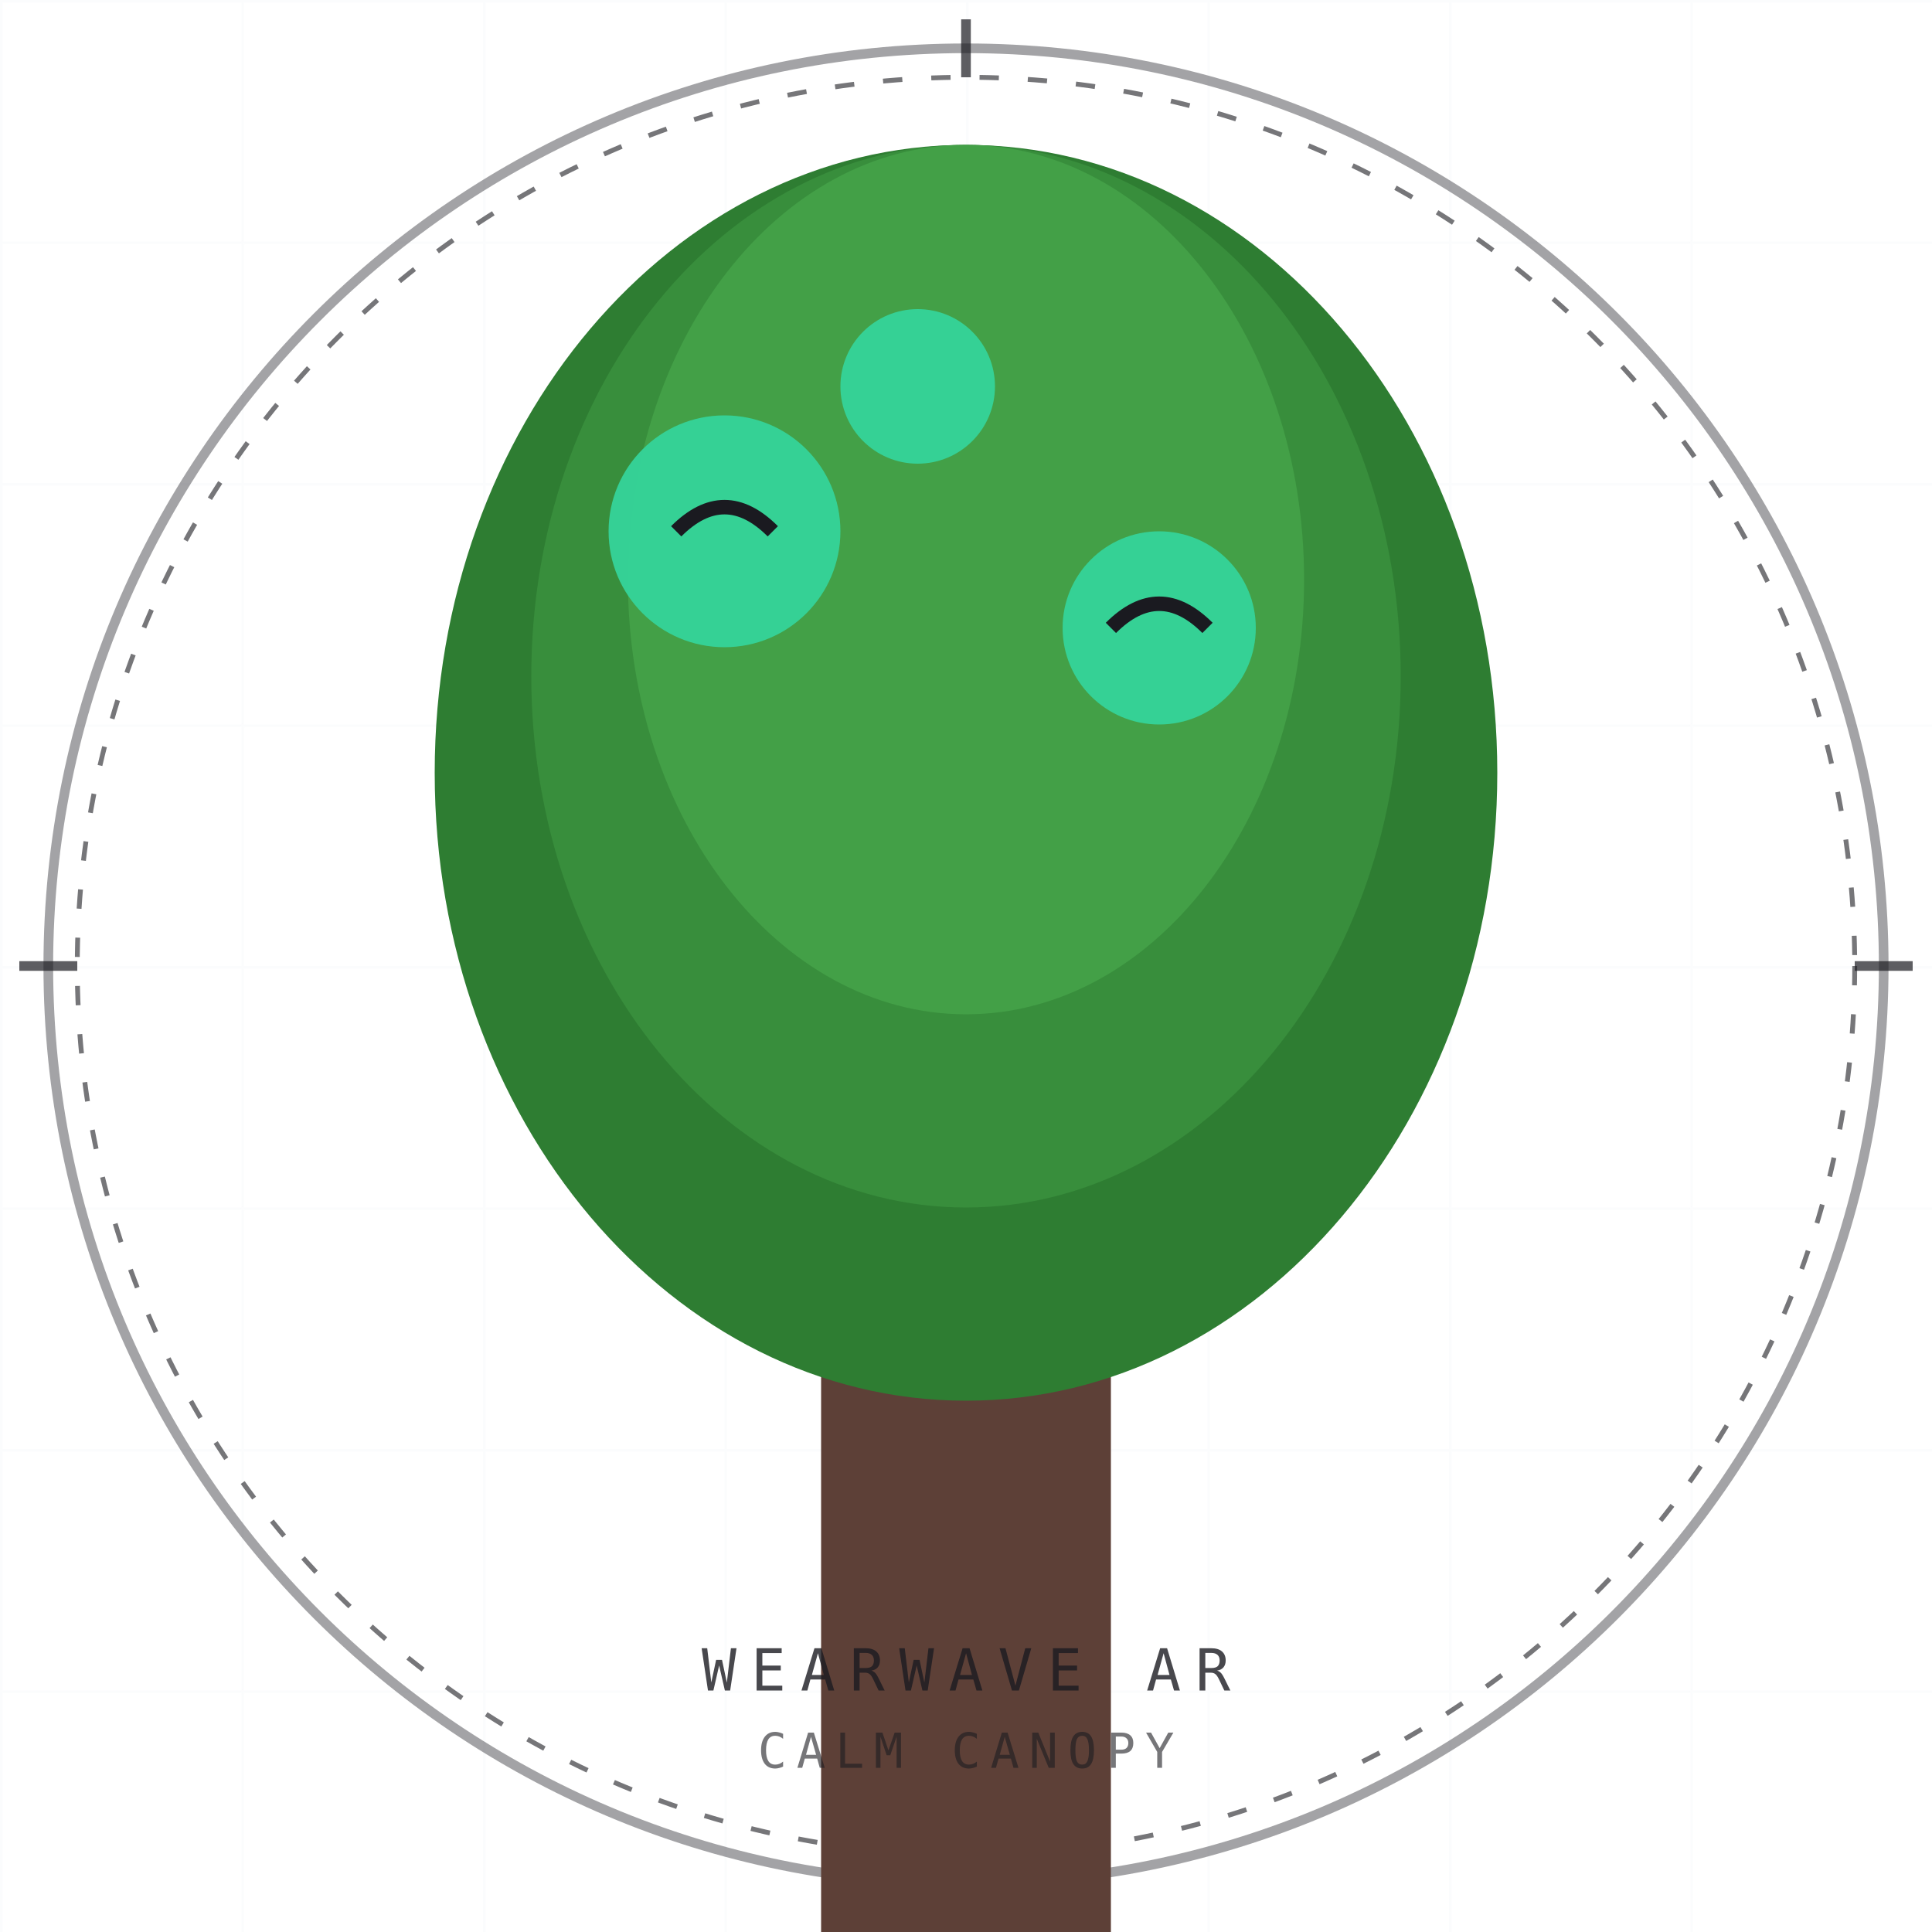
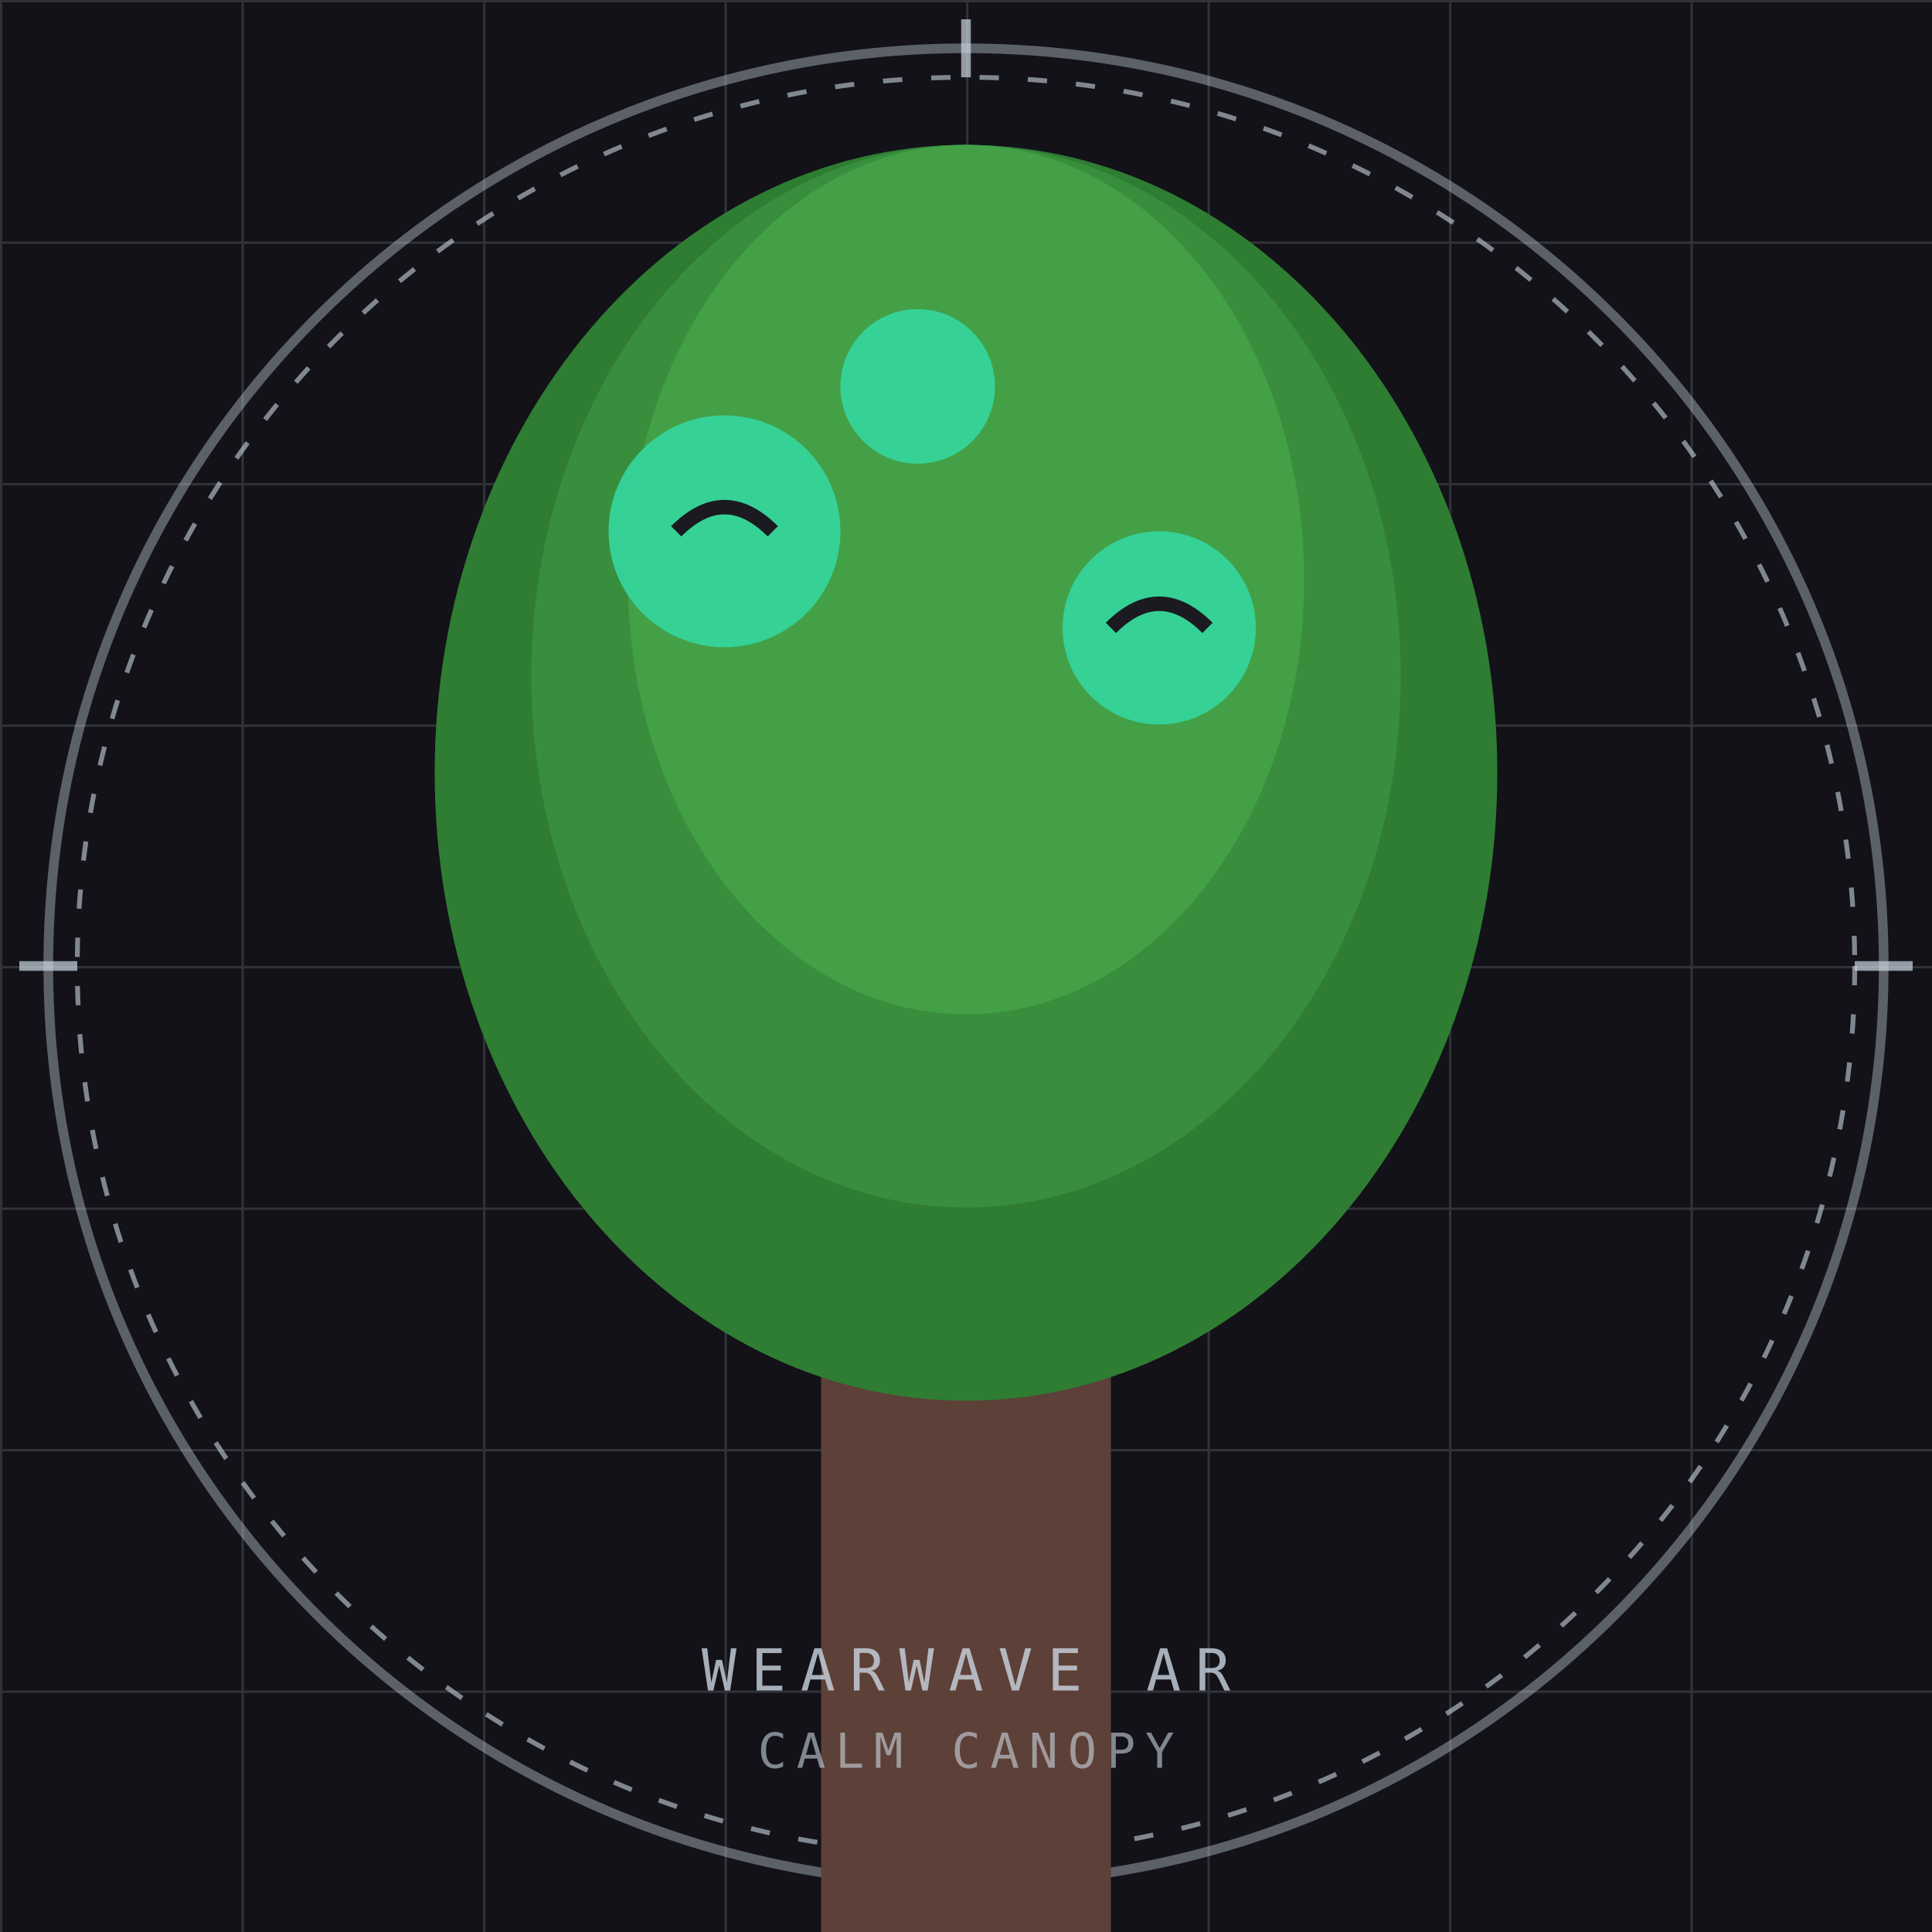
<svg xmlns="http://www.w3.org/2000/svg" viewBox="0 0 200 200" width="200" height="200">
+   <rect width="200" height="200" fill="#121218" />
  <pattern id="grid" width="25" height="25" patternUnits="userSpaceOnUse">
    <path d="M 25 0 L 0 0 0 25" fill="none" stroke="#e2e8f0" stroke-width="0.5" opacity="0.15" />
  </pattern>
  <rect width="200" height="200" fill="url(#grid)" />
-   <circle cx="100" cy="100" r="95" fill="none" stroke="#1a1a20" stroke-width="1" opacity="0.4" />
-   <circle cx="100" cy="100" r="92" fill="none" stroke="#1a1a20" stroke-width="0.5" stroke-dasharray="2 3" opacity="0.6" />
-   <path d="M 100 2 L 100 8 M 100 192 L 100 198 M 2 100 L 8 100 M 192 100 L 198 100" stroke="#1a1a20" stroke-width="1" opacity="0.7" />
+   <circle cx="100" cy="100" r="95" fill="none" stroke="#cbd5e1" stroke-width="1" opacity="0.4" />
+   <circle cx="100" cy="100" r="92" fill="none" stroke="#cbd5e1" stroke-width="0.5" stroke-dasharray="2 3" opacity="0.6" />
+   <path d="M 100 2 L 100 8 M 100 192 L 100 198 M 2 100 L 8 100 M 192 100 L 198 100" stroke="#cbd5e1" stroke-width="1" opacity="0.7" />
  <rect x="85" y="120" width="30" height="80" fill="#5D4037" />
  <ellipse cx="100" cy="80" rx="55" ry="65" fill="#2E7D32" />
  <ellipse cx="100" cy="70" rx="45" ry="55" fill="#388E3C" />
  <ellipse cx="100" cy="60" rx="35" ry="45" fill="#43A047" />
  <circle cx="75" cy="55" r="12" fill="#34d399" opacity="0.95" />
  <circle cx="120" cy="65" r="10" fill="#34d399" opacity="0.95" />
  <circle cx="95" cy="40" r="8" fill="#34d399" opacity="0.95" />
  <path d="M70 55 Q75 50 80 55" stroke="#1a1a20" stroke-width="1.5" fill="none" />
  <path d="M115 65 Q120 60 125 65" stroke="#1a1a20" stroke-width="1.5" fill="none" />
-   <text x="100" y="175" font-family="monospace" font-size="6" fill="#1a1a20" text-anchor="middle" letter-spacing="1.5" opacity="0.8">WEARWAVE AR</text>
-   <text x="100" y="183" font-family="monospace" font-size="5" fill="#1a1a20" text-anchor="middle" letter-spacing="1" opacity="0.6">CALM CANOPY</text>
+   <text x="100" y="175" font-family="monospace" font-size="6" fill="#cbd5e1" text-anchor="middle" letter-spacing="1.5" opacity="0.8">WEARWAVE AR</text>
+   <text x="100" y="183" font-family="monospace" font-size="5" fill="#cbd5e1" text-anchor="middle" letter-spacing="1" opacity="0.6">CALM CANOPY</text>
</svg>
